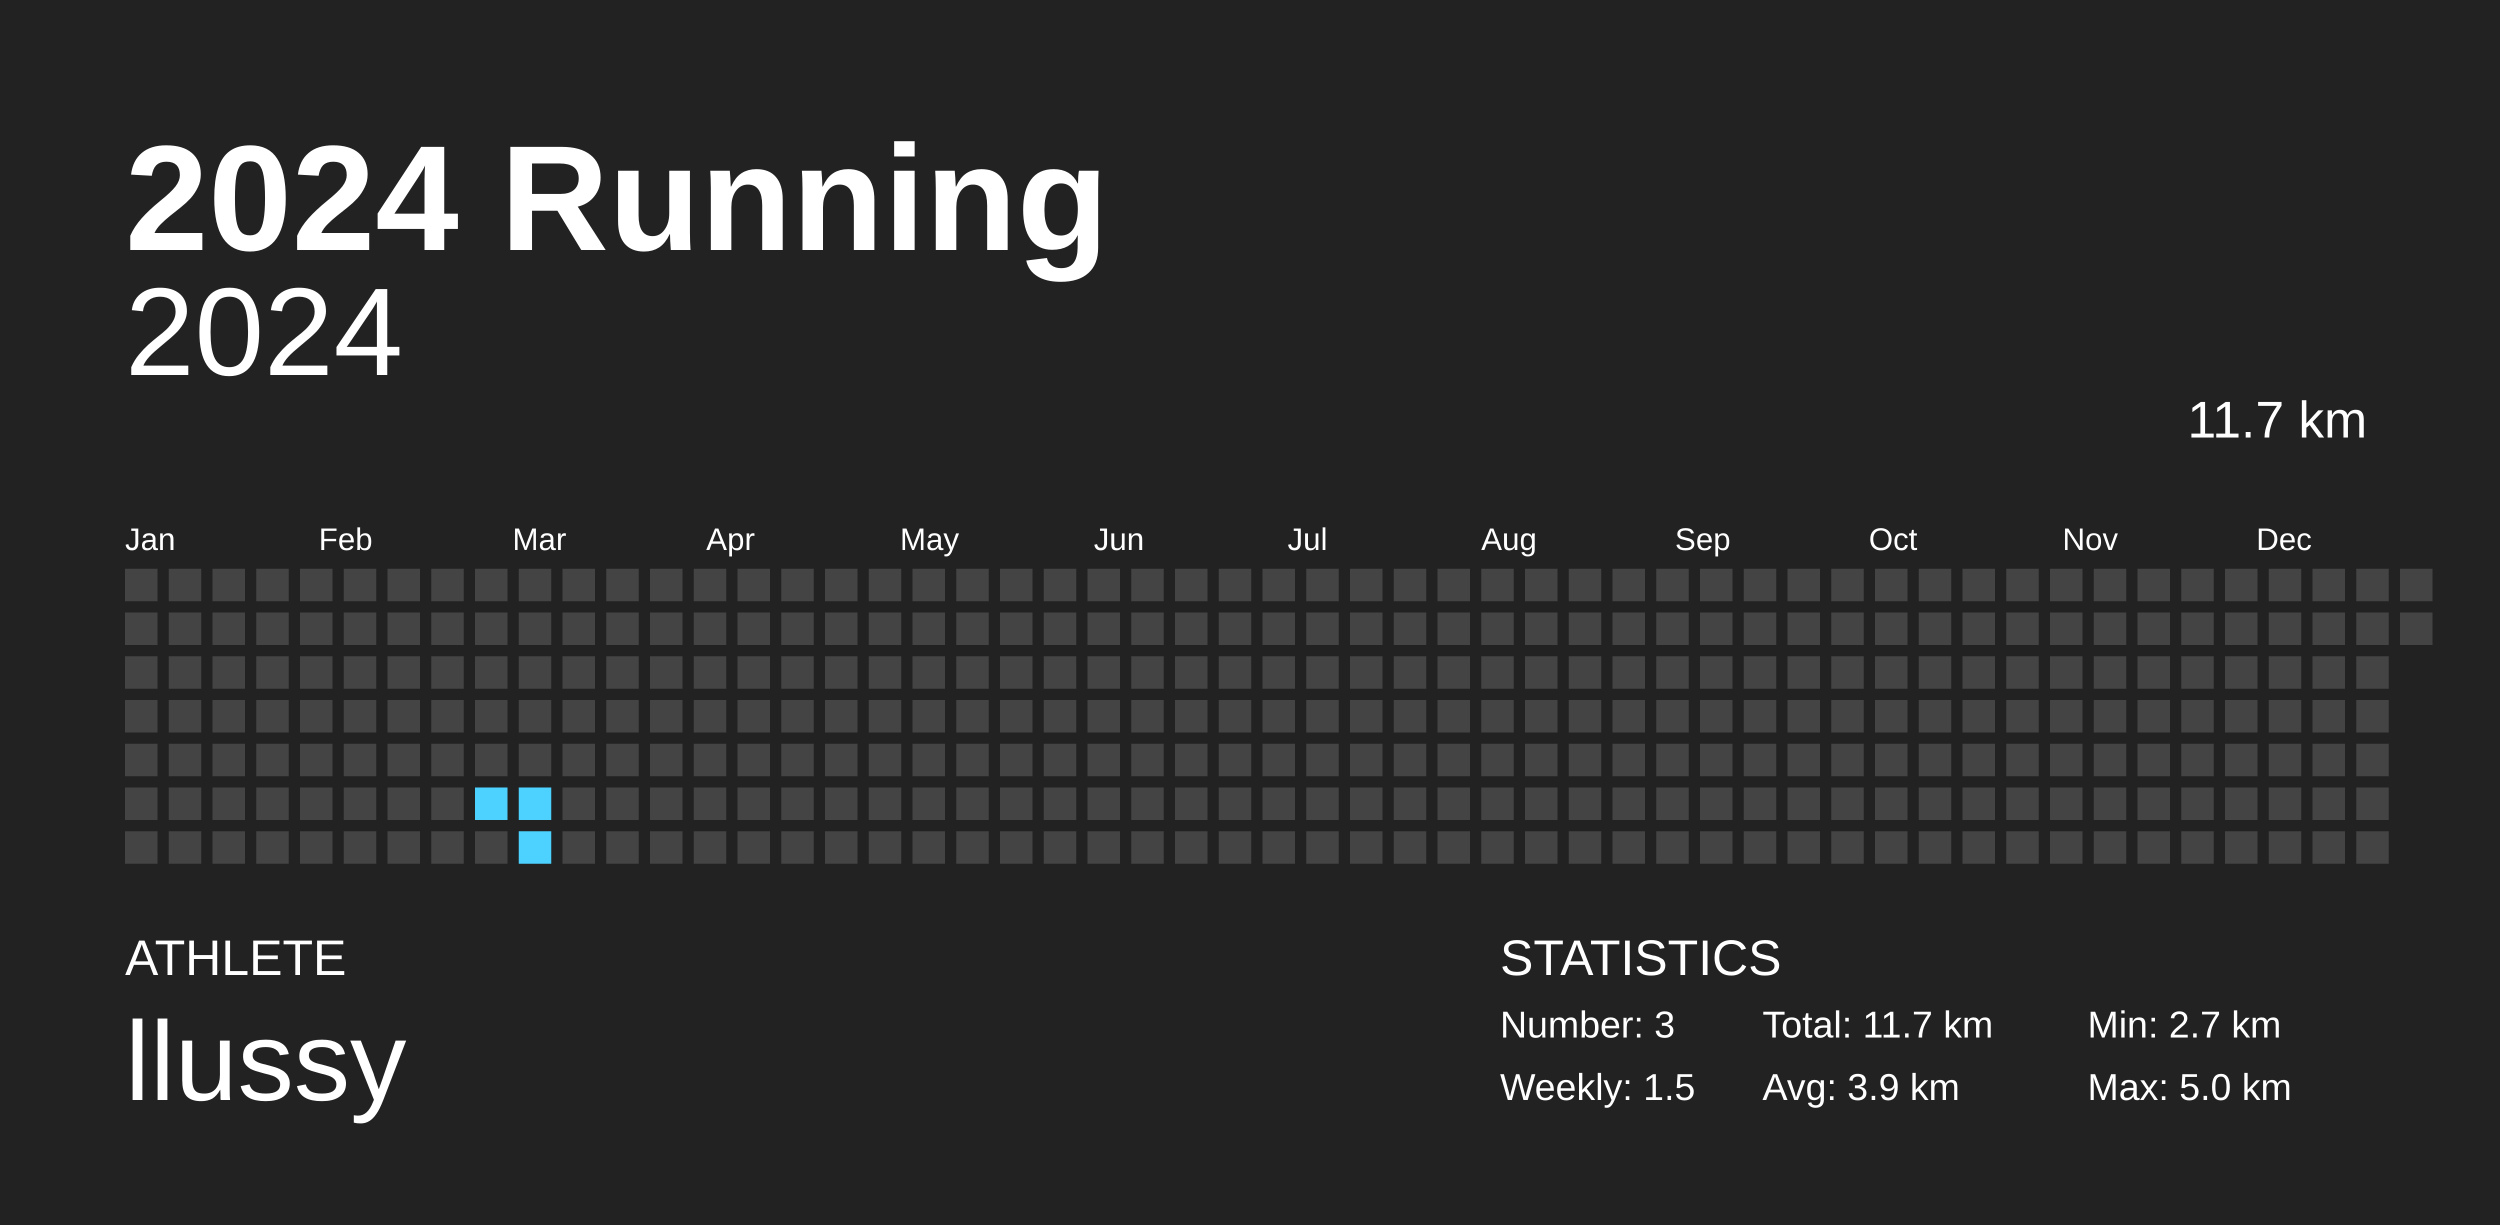
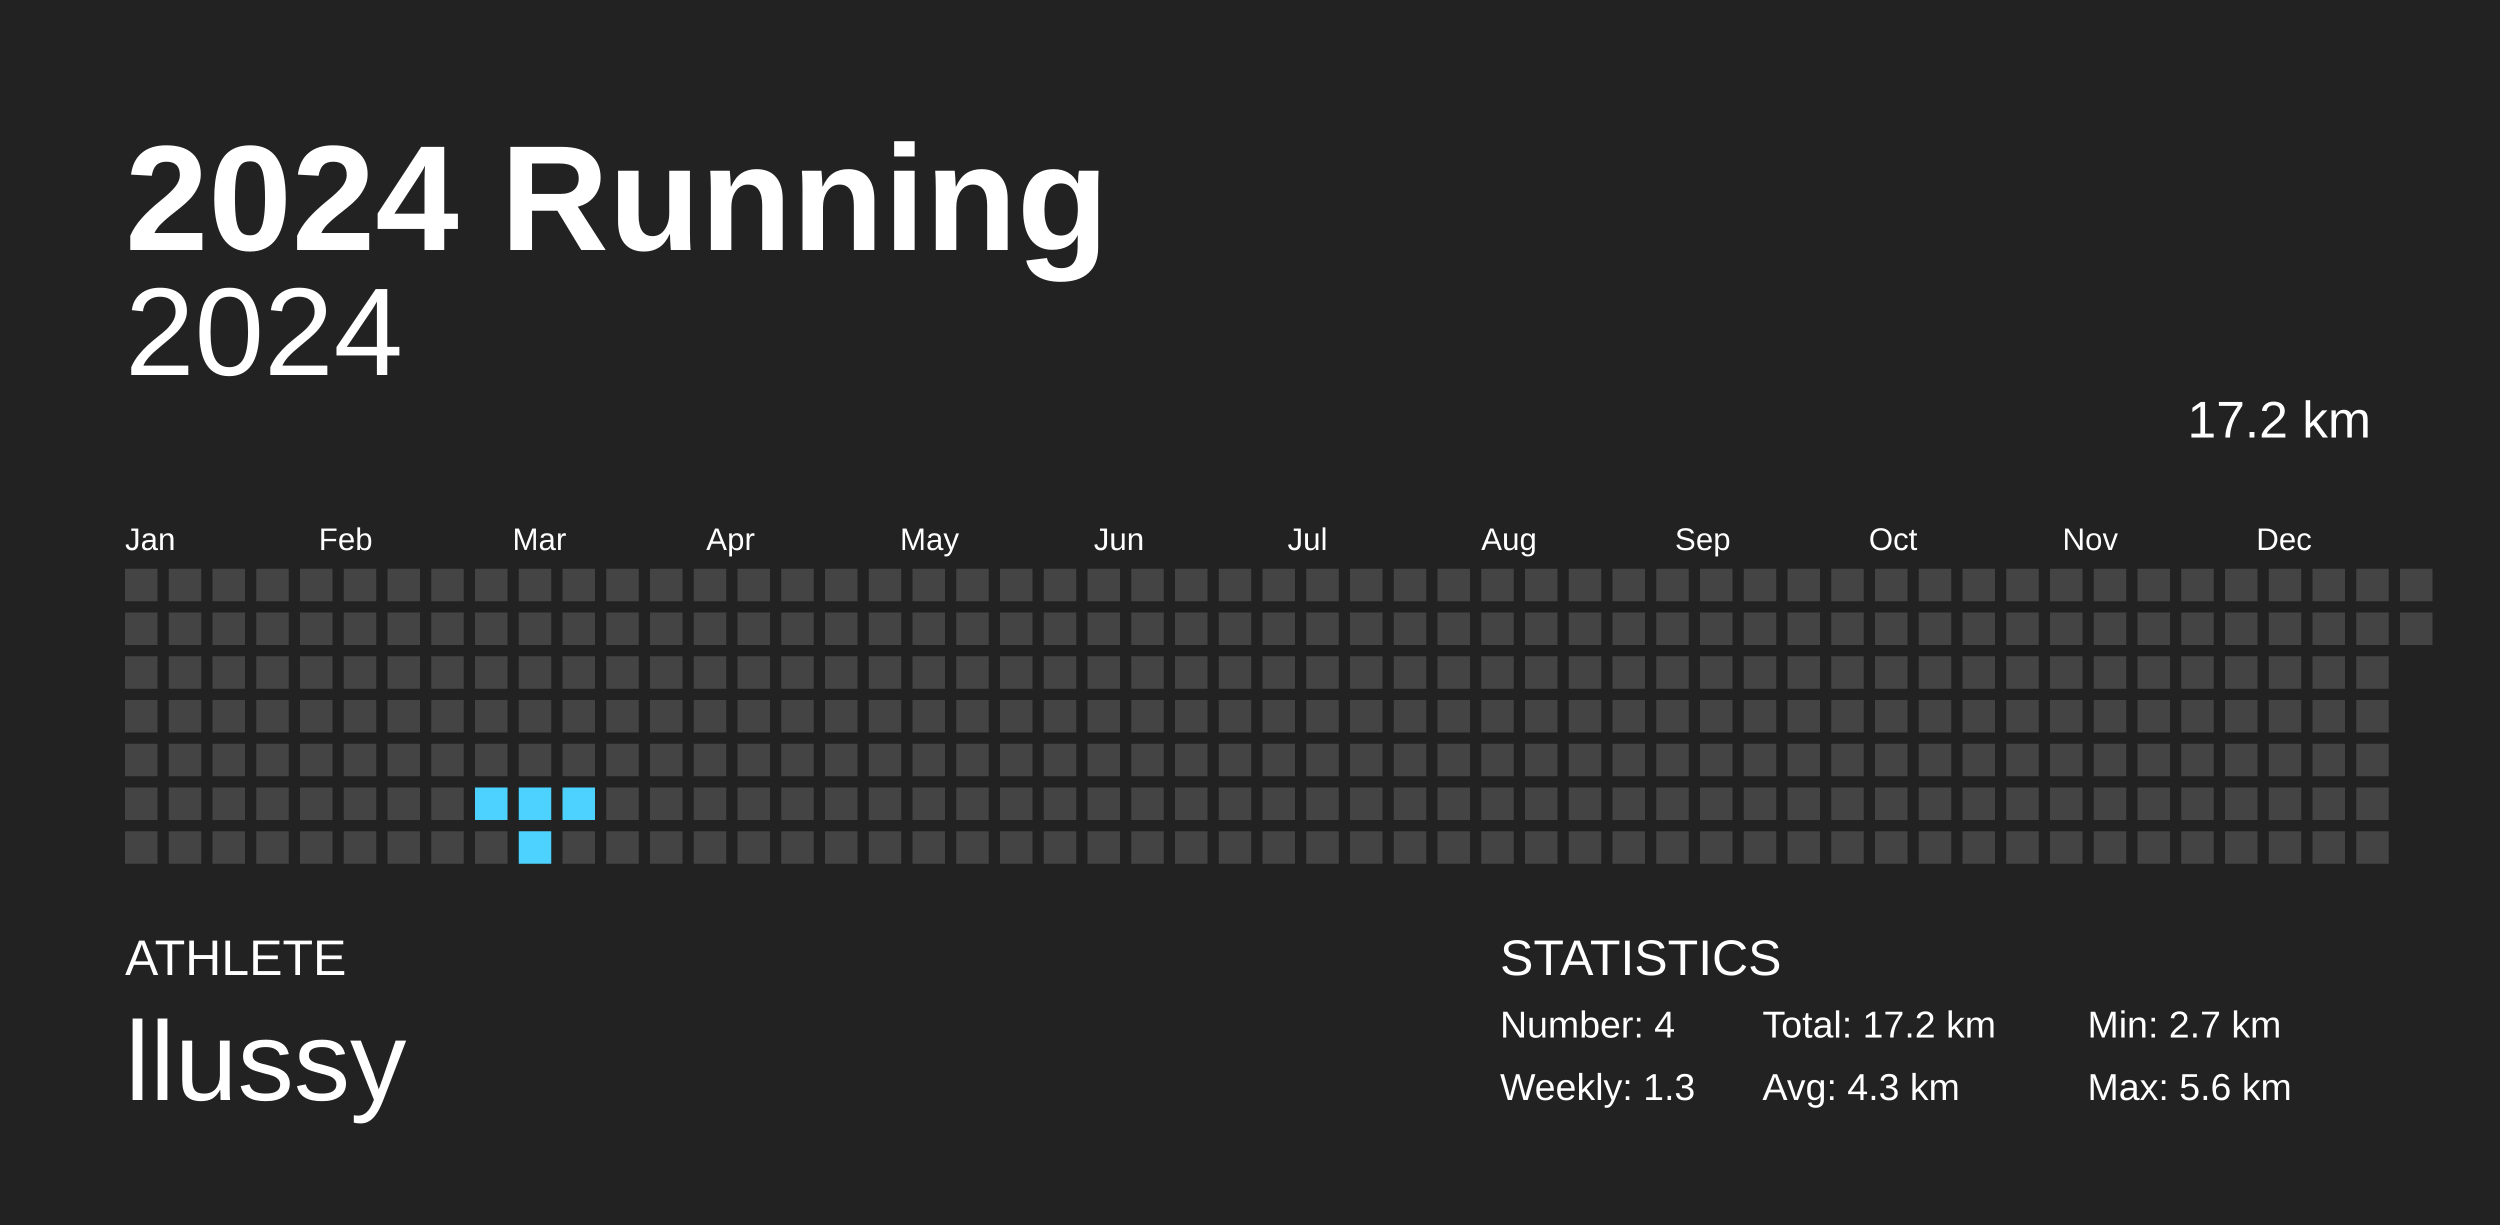
<svg xmlns="http://www.w3.org/2000/svg" baseProfile="full" height="98mm" version="1.1" viewBox="0,0,200,98" width="200mm">
  <defs />
  <rect fill="#222222" height="98" width="200" x="0" y="0" />
  <text fill="#FFFFFF" style="font-size:12px; font-family:Arial; font-weight:bold;" x="10" y="20">2024 Running</text>
  <text fill="#FFFFFF" style="font-size:4px; font-family:Arial" x="10" y="78">ATHLETE</text>
  <text fill="#FFFFFF" style="font-size:9px; font-family:Arial" x="10" y="88">llussy</text>
  <text fill="#FFFFFF" style="font-size:4px; font-family:Arial" x="120" y="78">STATISTICS</text>
-   <text fill="#FFFFFF" style="font-size:3px; font-family:Arial" x="120" y="83">Number: 3</text>
-   <text fill="#FFFFFF" style="font-size:3px; font-family:Arial" x="120" y="88">Weekly: 1.5</text>
-   <text fill="#FFFFFF" style="font-size:3px; font-family:Arial" x="141" y="83">Total: 11.7 km</text>
-   <text fill="#FFFFFF" style="font-size:3px; font-family:Arial" x="141" y="88">Avg: 3.9 km</text>
+   <text fill="#FFFFFF" style="font-size:3px; font-family:Arial" x="120" y="83">Number: 4</text>
+   <text fill="#FFFFFF" style="font-size:3px; font-family:Arial" x="120" y="88">Weekly: 1.3</text>
+   <text fill="#FFFFFF" style="font-size:3px; font-family:Arial" x="141" y="83">Total: 17.2 km</text>
+   <text fill="#FFFFFF" style="font-size:3px; font-family:Arial" x="141" y="88">Avg: 4.3 km</text>
  <text fill="#FFFFFF" style="font-size:3px; font-family:Arial" x="167" y="83">Min: 2.7 km</text>
-   <text fill="#FFFFFF" style="font-size:3px; font-family:Arial" x="167" y="88">Max: 5.0 km</text>
+   <text fill="#FFFFFF" style="font-size:3px; font-family:Arial" x="167" y="88">Max: 5.6 km</text>
  <text alignment-baseline="hanging" fill="#FFFFFF" style="font-size:10.0px; font-family:Arial;" x="10" y="30">2024</text>
-   <text alignment-baseline="hanging" fill="#FFFFFF" style="font-size:4.125px; font-family:Arial;" x="175" y="35">11.7 km</text>
+   <text alignment-baseline="hanging" fill="#FFFFFF" style="font-size:4.125px; font-family:Arial;" x="175" y="35">17.2 km</text>
  <text fill="#FFFFFF" style="font-size:2.5px; font-family:Arial" x="10.0" y="44">Jan</text>
  <text fill="#FFFFFF" style="font-size:2.5px; font-family:Arial" x="25.5" y="44">Feb</text>
  <text fill="#FFFFFF" style="font-size:2.5px; font-family:Arial" x="41.0" y="44">Mar</text>
  <text fill="#FFFFFF" style="font-size:2.5px; font-family:Arial" x="56.5" y="44">Apr</text>
  <text fill="#FFFFFF" style="font-size:2.5px; font-family:Arial" x="72.0" y="44">May</text>
  <text fill="#FFFFFF" style="font-size:2.5px; font-family:Arial" x="87.5" y="44">Jun</text>
  <text fill="#FFFFFF" style="font-size:2.5px; font-family:Arial" x="103.0" y="44">Jul</text>
  <text fill="#FFFFFF" style="font-size:2.5px; font-family:Arial" x="118.5" y="44">Aug</text>
  <text fill="#FFFFFF" style="font-size:2.5px; font-family:Arial" x="134.0" y="44">Sep</text>
  <text fill="#FFFFFF" style="font-size:2.5px; font-family:Arial" x="149.5" y="44">Oct</text>
  <text fill="#FFFFFF" style="font-size:2.5px; font-family:Arial" x="165.0" y="44">Nov</text>
  <text fill="#FFFFFF" style="font-size:2.5px; font-family:Arial" x="180.5" y="44">Dec</text>
  <rect fill="#444444" height="2.6" width="2.6" x="10.0" y="45.5" />
  <rect fill="#444444" height="2.6" width="2.6" x="10.0" y="49.0" />
  <rect fill="#444444" height="2.6" width="2.6" x="10.0" y="52.5" />
  <rect fill="#444444" height="2.6" width="2.6" x="10.0" y="56.0" />
  <rect fill="#444444" height="2.6" width="2.6" x="10.0" y="59.5" />
  <rect fill="#444444" height="2.6" width="2.6" x="10.0" y="63.0" />
  <rect fill="#444444" height="2.6" width="2.6" x="10.0" y="66.5" />
  <rect fill="#444444" height="2.6" width="2.6" x="13.5" y="45.5" />
  <rect fill="#444444" height="2.6" width="2.6" x="13.5" y="49.0" />
  <rect fill="#444444" height="2.6" width="2.6" x="13.5" y="52.5" />
  <rect fill="#444444" height="2.6" width="2.6" x="13.5" y="56.0" />
  <rect fill="#444444" height="2.6" width="2.6" x="13.5" y="59.5" />
  <rect fill="#444444" height="2.6" width="2.6" x="13.5" y="63.0" />
  <rect fill="#444444" height="2.6" width="2.6" x="13.5" y="66.5" />
  <rect fill="#444444" height="2.6" width="2.6" x="17.0" y="45.5" />
  <rect fill="#444444" height="2.6" width="2.6" x="17.0" y="49.0" />
  <rect fill="#444444" height="2.6" width="2.6" x="17.0" y="52.5" />
  <rect fill="#444444" height="2.6" width="2.6" x="17.0" y="56.0" />
  <rect fill="#444444" height="2.6" width="2.6" x="17.0" y="59.5" />
  <rect fill="#444444" height="2.6" width="2.6" x="17.0" y="63.0" />
  <rect fill="#444444" height="2.6" width="2.6" x="17.0" y="66.5" />
  <rect fill="#444444" height="2.6" width="2.6" x="20.5" y="45.5" />
  <rect fill="#444444" height="2.6" width="2.6" x="20.5" y="49.0" />
  <rect fill="#444444" height="2.6" width="2.6" x="20.5" y="52.5" />
  <rect fill="#444444" height="2.6" width="2.6" x="20.5" y="56.0" />
  <rect fill="#444444" height="2.6" width="2.6" x="20.5" y="59.5" />
  <rect fill="#444444" height="2.6" width="2.6" x="20.5" y="63.0" />
  <rect fill="#444444" height="2.6" width="2.6" x="20.5" y="66.5" />
  <rect fill="#444444" height="2.6" width="2.6" x="24.0" y="45.5" />
  <rect fill="#444444" height="2.6" width="2.6" x="24.0" y="49.0" />
  <rect fill="#444444" height="2.6" width="2.6" x="24.0" y="52.5" />
  <rect fill="#444444" height="2.6" width="2.6" x="24.0" y="56.0" />
  <rect fill="#444444" height="2.6" width="2.6" x="24.0" y="59.5" />
  <rect fill="#444444" height="2.6" width="2.6" x="24.0" y="63.0" />
  <rect fill="#444444" height="2.6" width="2.6" x="24.0" y="66.5" />
  <rect fill="#444444" height="2.6" width="2.6" x="27.5" y="45.5" />
  <rect fill="#444444" height="2.6" width="2.6" x="27.5" y="49.0" />
  <rect fill="#444444" height="2.6" width="2.6" x="27.5" y="52.5" />
  <rect fill="#444444" height="2.6" width="2.6" x="27.5" y="56.0" />
  <rect fill="#444444" height="2.6" width="2.6" x="27.5" y="59.5" />
  <rect fill="#444444" height="2.6" width="2.6" x="27.5" y="63.0" />
  <rect fill="#444444" height="2.6" width="2.6" x="27.5" y="66.5" />
  <rect fill="#444444" height="2.6" width="2.6" x="31.0" y="45.5" />
  <rect fill="#444444" height="2.6" width="2.6" x="31.0" y="49.0" />
  <rect fill="#444444" height="2.6" width="2.6" x="31.0" y="52.5" />
  <rect fill="#444444" height="2.6" width="2.6" x="31.0" y="56.0" />
  <rect fill="#444444" height="2.6" width="2.6" x="31.0" y="59.5" />
  <rect fill="#444444" height="2.6" width="2.6" x="31.0" y="63.0" />
  <rect fill="#444444" height="2.6" width="2.6" x="31.0" y="66.5" />
  <rect fill="#444444" height="2.6" width="2.6" x="34.5" y="45.5" />
  <rect fill="#444444" height="2.6" width="2.6" x="34.5" y="49.0" />
  <rect fill="#444444" height="2.6" width="2.6" x="34.5" y="52.5" />
  <rect fill="#444444" height="2.6" width="2.6" x="34.5" y="56.0" />
  <rect fill="#444444" height="2.6" width="2.6" x="34.5" y="59.5" />
  <rect fill="#444444" height="2.6" width="2.6" x="34.5" y="63.0" />
  <rect fill="#444444" height="2.6" width="2.6" x="34.5" y="66.5" />
  <rect fill="#444444" height="2.6" width="2.6" x="38.0" y="45.5" />
  <rect fill="#444444" height="2.6" width="2.6" x="38.0" y="49.0" />
  <rect fill="#444444" height="2.6" width="2.6" x="38.0" y="52.5" />
  <rect fill="#444444" height="2.6" width="2.6" x="38.0" y="56.0" />
  <rect fill="#444444" height="2.6" width="2.6" x="38.0" y="59.5" />
  <rect fill="#4dd2ff" height="2.6" width="2.6" x="38.0" y="63.0" />
  <rect fill="#444444" height="2.6" width="2.6" x="38.0" y="66.5" />
  <rect fill="#444444" height="2.6" width="2.6" x="41.5" y="45.5" />
  <rect fill="#444444" height="2.6" width="2.6" x="41.5" y="49.0" />
  <rect fill="#444444" height="2.6" width="2.6" x="41.5" y="52.5" />
  <rect fill="#444444" height="2.6" width="2.6" x="41.5" y="56.0" />
  <rect fill="#444444" height="2.6" width="2.6" x="41.5" y="59.5" />
  <rect fill="#4dd2ff" height="2.6" width="2.6" x="41.5" y="63.0" />
  <rect fill="#4dd2ff" height="2.6" width="2.6" x="41.5" y="66.5" />
  <rect fill="#444444" height="2.6" width="2.6" x="45.0" y="45.5" />
  <rect fill="#444444" height="2.6" width="2.6" x="45.0" y="49.0" />
  <rect fill="#444444" height="2.6" width="2.6" x="45.0" y="52.5" />
  <rect fill="#444444" height="2.6" width="2.6" x="45.0" y="56.0" />
  <rect fill="#444444" height="2.6" width="2.6" x="45.0" y="59.5" />
-   <rect fill="#444444" height="2.6" width="2.6" x="45.0" y="63.0" />
+   <rect fill="#4dd2ff" height="2.6" width="2.6" x="45.0" y="63.0" />
  <rect fill="#444444" height="2.6" width="2.6" x="45.0" y="66.5" />
  <rect fill="#444444" height="2.6" width="2.6" x="48.5" y="45.5" />
  <rect fill="#444444" height="2.6" width="2.6" x="48.5" y="49.0" />
  <rect fill="#444444" height="2.6" width="2.6" x="48.5" y="52.5" />
  <rect fill="#444444" height="2.6" width="2.6" x="48.5" y="56.0" />
  <rect fill="#444444" height="2.6" width="2.6" x="48.5" y="59.5" />
  <rect fill="#444444" height="2.6" width="2.6" x="48.5" y="63.0" />
  <rect fill="#444444" height="2.6" width="2.6" x="48.5" y="66.5" />
  <rect fill="#444444" height="2.6" width="2.6" x="52.0" y="45.5" />
  <rect fill="#444444" height="2.6" width="2.6" x="52.0" y="49.0" />
  <rect fill="#444444" height="2.6" width="2.6" x="52.0" y="52.5" />
  <rect fill="#444444" height="2.6" width="2.6" x="52.0" y="56.0" />
  <rect fill="#444444" height="2.6" width="2.6" x="52.0" y="59.5" />
  <rect fill="#444444" height="2.6" width="2.6" x="52.0" y="63.0" />
  <rect fill="#444444" height="2.6" width="2.6" x="52.0" y="66.5" />
  <rect fill="#444444" height="2.6" width="2.6" x="55.5" y="45.5" />
  <rect fill="#444444" height="2.6" width="2.6" x="55.5" y="49.0" />
  <rect fill="#444444" height="2.6" width="2.6" x="55.5" y="52.5" />
  <rect fill="#444444" height="2.6" width="2.6" x="55.5" y="56.0" />
  <rect fill="#444444" height="2.6" width="2.6" x="55.5" y="59.5" />
  <rect fill="#444444" height="2.6" width="2.6" x="55.5" y="63.0" />
  <rect fill="#444444" height="2.6" width="2.6" x="55.5" y="66.5" />
  <rect fill="#444444" height="2.6" width="2.6" x="59.0" y="45.5" />
  <rect fill="#444444" height="2.6" width="2.6" x="59.0" y="49.0" />
  <rect fill="#444444" height="2.6" width="2.6" x="59.0" y="52.5" />
  <rect fill="#444444" height="2.6" width="2.6" x="59.0" y="56.0" />
  <rect fill="#444444" height="2.6" width="2.6" x="59.0" y="59.5" />
  <rect fill="#444444" height="2.6" width="2.6" x="59.0" y="63.0" />
  <rect fill="#444444" height="2.6" width="2.6" x="59.0" y="66.5" />
  <rect fill="#444444" height="2.6" width="2.6" x="62.5" y="45.5" />
  <rect fill="#444444" height="2.6" width="2.6" x="62.5" y="49.0" />
  <rect fill="#444444" height="2.6" width="2.6" x="62.5" y="52.5" />
  <rect fill="#444444" height="2.6" width="2.6" x="62.5" y="56.0" />
  <rect fill="#444444" height="2.6" width="2.6" x="62.5" y="59.5" />
  <rect fill="#444444" height="2.6" width="2.6" x="62.5" y="63.0" />
  <rect fill="#444444" height="2.6" width="2.6" x="62.5" y="66.5" />
  <rect fill="#444444" height="2.6" width="2.6" x="66.0" y="45.5" />
  <rect fill="#444444" height="2.6" width="2.6" x="66.0" y="49.0" />
  <rect fill="#444444" height="2.6" width="2.6" x="66.0" y="52.5" />
  <rect fill="#444444" height="2.6" width="2.6" x="66.0" y="56.0" />
  <rect fill="#444444" height="2.6" width="2.6" x="66.0" y="59.5" />
  <rect fill="#444444" height="2.6" width="2.6" x="66.0" y="63.0" />
  <rect fill="#444444" height="2.6" width="2.6" x="66.0" y="66.5" />
  <rect fill="#444444" height="2.6" width="2.6" x="69.5" y="45.5" />
  <rect fill="#444444" height="2.6" width="2.6" x="69.5" y="49.0" />
  <rect fill="#444444" height="2.6" width="2.6" x="69.5" y="52.5" />
  <rect fill="#444444" height="2.6" width="2.6" x="69.5" y="56.0" />
  <rect fill="#444444" height="2.6" width="2.6" x="69.5" y="59.5" />
  <rect fill="#444444" height="2.6" width="2.6" x="69.5" y="63.0" />
  <rect fill="#444444" height="2.6" width="2.6" x="69.5" y="66.5" />
  <rect fill="#444444" height="2.6" width="2.6" x="73.0" y="45.5" />
  <rect fill="#444444" height="2.6" width="2.6" x="73.0" y="49.0" />
  <rect fill="#444444" height="2.6" width="2.6" x="73.0" y="52.5" />
  <rect fill="#444444" height="2.6" width="2.6" x="73.0" y="56.0" />
  <rect fill="#444444" height="2.6" width="2.6" x="73.0" y="59.5" />
  <rect fill="#444444" height="2.6" width="2.6" x="73.0" y="63.0" />
  <rect fill="#444444" height="2.6" width="2.6" x="73.0" y="66.5" />
  <rect fill="#444444" height="2.6" width="2.6" x="76.5" y="45.5" />
  <rect fill="#444444" height="2.6" width="2.6" x="76.5" y="49.0" />
  <rect fill="#444444" height="2.6" width="2.6" x="76.5" y="52.5" />
  <rect fill="#444444" height="2.6" width="2.6" x="76.5" y="56.0" />
  <rect fill="#444444" height="2.6" width="2.6" x="76.5" y="59.5" />
  <rect fill="#444444" height="2.6" width="2.6" x="76.5" y="63.0" />
  <rect fill="#444444" height="2.6" width="2.6" x="76.5" y="66.5" />
  <rect fill="#444444" height="2.6" width="2.6" x="80.0" y="45.5" />
  <rect fill="#444444" height="2.6" width="2.6" x="80.0" y="49.0" />
  <rect fill="#444444" height="2.6" width="2.6" x="80.0" y="52.5" />
  <rect fill="#444444" height="2.6" width="2.6" x="80.0" y="56.0" />
  <rect fill="#444444" height="2.6" width="2.6" x="80.0" y="59.5" />
  <rect fill="#444444" height="2.6" width="2.6" x="80.0" y="63.0" />
  <rect fill="#444444" height="2.6" width="2.6" x="80.0" y="66.5" />
  <rect fill="#444444" height="2.6" width="2.6" x="83.5" y="45.5" />
  <rect fill="#444444" height="2.6" width="2.6" x="83.5" y="49.0" />
  <rect fill="#444444" height="2.6" width="2.6" x="83.5" y="52.5" />
  <rect fill="#444444" height="2.6" width="2.6" x="83.5" y="56.0" />
  <rect fill="#444444" height="2.6" width="2.6" x="83.5" y="59.5" />
  <rect fill="#444444" height="2.6" width="2.6" x="83.5" y="63.0" />
  <rect fill="#444444" height="2.6" width="2.6" x="83.5" y="66.5" />
  <rect fill="#444444" height="2.6" width="2.6" x="87.0" y="45.5" />
  <rect fill="#444444" height="2.6" width="2.6" x="87.0" y="49.0" />
  <rect fill="#444444" height="2.6" width="2.6" x="87.0" y="52.5" />
  <rect fill="#444444" height="2.6" width="2.6" x="87.0" y="56.0" />
  <rect fill="#444444" height="2.6" width="2.6" x="87.0" y="59.5" />
  <rect fill="#444444" height="2.6" width="2.6" x="87.0" y="63.0" />
  <rect fill="#444444" height="2.6" width="2.6" x="87.0" y="66.5" />
  <rect fill="#444444" height="2.6" width="2.6" x="90.5" y="45.5" />
  <rect fill="#444444" height="2.6" width="2.6" x="90.5" y="49.0" />
  <rect fill="#444444" height="2.6" width="2.6" x="90.5" y="52.5" />
  <rect fill="#444444" height="2.6" width="2.6" x="90.5" y="56.0" />
  <rect fill="#444444" height="2.6" width="2.6" x="90.5" y="59.5" />
  <rect fill="#444444" height="2.6" width="2.6" x="90.5" y="63.0" />
  <rect fill="#444444" height="2.6" width="2.6" x="90.5" y="66.5" />
  <rect fill="#444444" height="2.6" width="2.6" x="94.0" y="45.5" />
  <rect fill="#444444" height="2.6" width="2.6" x="94.0" y="49.0" />
  <rect fill="#444444" height="2.6" width="2.6" x="94.0" y="52.5" />
  <rect fill="#444444" height="2.6" width="2.6" x="94.0" y="56.0" />
  <rect fill="#444444" height="2.6" width="2.6" x="94.0" y="59.5" />
  <rect fill="#444444" height="2.6" width="2.6" x="94.0" y="63.0" />
  <rect fill="#444444" height="2.6" width="2.6" x="94.0" y="66.5" />
  <rect fill="#444444" height="2.6" width="2.6" x="97.5" y="45.5" />
  <rect fill="#444444" height="2.6" width="2.6" x="97.5" y="49.0" />
  <rect fill="#444444" height="2.6" width="2.6" x="97.5" y="52.5" />
  <rect fill="#444444" height="2.6" width="2.6" x="97.5" y="56.0" />
  <rect fill="#444444" height="2.6" width="2.6" x="97.5" y="59.5" />
  <rect fill="#444444" height="2.6" width="2.6" x="97.5" y="63.0" />
  <rect fill="#444444" height="2.6" width="2.6" x="97.5" y="66.5" />
  <rect fill="#444444" height="2.6" width="2.6" x="101.0" y="45.5" />
  <rect fill="#444444" height="2.6" width="2.6" x="101.0" y="49.0" />
  <rect fill="#444444" height="2.6" width="2.6" x="101.0" y="52.5" />
  <rect fill="#444444" height="2.6" width="2.6" x="101.0" y="56.0" />
  <rect fill="#444444" height="2.6" width="2.6" x="101.0" y="59.5" />
  <rect fill="#444444" height="2.6" width="2.6" x="101.0" y="63.0" />
  <rect fill="#444444" height="2.6" width="2.6" x="101.0" y="66.5" />
  <rect fill="#444444" height="2.6" width="2.6" x="104.5" y="45.5" />
  <rect fill="#444444" height="2.6" width="2.6" x="104.5" y="49.0" />
  <rect fill="#444444" height="2.6" width="2.6" x="104.5" y="52.5" />
  <rect fill="#444444" height="2.6" width="2.6" x="104.5" y="56.0" />
  <rect fill="#444444" height="2.6" width="2.6" x="104.5" y="59.5" />
  <rect fill="#444444" height="2.6" width="2.6" x="104.5" y="63.0" />
  <rect fill="#444444" height="2.6" width="2.6" x="104.5" y="66.5" />
  <rect fill="#444444" height="2.6" width="2.6" x="108.0" y="45.5" />
  <rect fill="#444444" height="2.6" width="2.6" x="108.0" y="49.0" />
  <rect fill="#444444" height="2.6" width="2.6" x="108.0" y="52.5" />
  <rect fill="#444444" height="2.6" width="2.6" x="108.0" y="56.0" />
  <rect fill="#444444" height="2.6" width="2.6" x="108.0" y="59.5" />
  <rect fill="#444444" height="2.6" width="2.6" x="108.0" y="63.0" />
  <rect fill="#444444" height="2.6" width="2.6" x="108.0" y="66.5" />
  <rect fill="#444444" height="2.6" width="2.6" x="111.5" y="45.5" />
  <rect fill="#444444" height="2.6" width="2.6" x="111.5" y="49.0" />
  <rect fill="#444444" height="2.6" width="2.6" x="111.5" y="52.5" />
  <rect fill="#444444" height="2.6" width="2.6" x="111.5" y="56.0" />
  <rect fill="#444444" height="2.6" width="2.6" x="111.5" y="59.5" />
  <rect fill="#444444" height="2.6" width="2.6" x="111.5" y="63.0" />
  <rect fill="#444444" height="2.6" width="2.6" x="111.5" y="66.5" />
  <rect fill="#444444" height="2.6" width="2.6" x="115.0" y="45.5" />
  <rect fill="#444444" height="2.6" width="2.6" x="115.0" y="49.0" />
  <rect fill="#444444" height="2.6" width="2.6" x="115.0" y="52.5" />
  <rect fill="#444444" height="2.6" width="2.6" x="115.0" y="56.0" />
  <rect fill="#444444" height="2.6" width="2.6" x="115.0" y="59.5" />
  <rect fill="#444444" height="2.6" width="2.6" x="115.0" y="63.0" />
  <rect fill="#444444" height="2.6" width="2.6" x="115.0" y="66.5" />
  <rect fill="#444444" height="2.6" width="2.6" x="118.5" y="45.5" />
  <rect fill="#444444" height="2.6" width="2.6" x="118.5" y="49.0" />
  <rect fill="#444444" height="2.6" width="2.6" x="118.5" y="52.5" />
  <rect fill="#444444" height="2.6" width="2.6" x="118.5" y="56.0" />
  <rect fill="#444444" height="2.6" width="2.6" x="118.5" y="59.5" />
  <rect fill="#444444" height="2.6" width="2.6" x="118.5" y="63.0" />
  <rect fill="#444444" height="2.6" width="2.6" x="118.5" y="66.5" />
  <rect fill="#444444" height="2.6" width="2.6" x="122.0" y="45.5" />
  <rect fill="#444444" height="2.6" width="2.6" x="122.0" y="49.0" />
  <rect fill="#444444" height="2.6" width="2.6" x="122.0" y="52.5" />
  <rect fill="#444444" height="2.6" width="2.6" x="122.0" y="56.0" />
  <rect fill="#444444" height="2.6" width="2.6" x="122.0" y="59.5" />
  <rect fill="#444444" height="2.6" width="2.6" x="122.0" y="63.0" />
  <rect fill="#444444" height="2.6" width="2.6" x="122.0" y="66.5" />
  <rect fill="#444444" height="2.6" width="2.6" x="125.5" y="45.5" />
  <rect fill="#444444" height="2.6" width="2.6" x="125.5" y="49.0" />
  <rect fill="#444444" height="2.6" width="2.6" x="125.5" y="52.5" />
  <rect fill="#444444" height="2.6" width="2.6" x="125.5" y="56.0" />
  <rect fill="#444444" height="2.6" width="2.6" x="125.5" y="59.5" />
  <rect fill="#444444" height="2.6" width="2.6" x="125.5" y="63.0" />
  <rect fill="#444444" height="2.6" width="2.6" x="125.5" y="66.5" />
  <rect fill="#444444" height="2.6" width="2.6" x="129.0" y="45.5" />
  <rect fill="#444444" height="2.6" width="2.6" x="129.0" y="49.0" />
  <rect fill="#444444" height="2.6" width="2.6" x="129.0" y="52.5" />
  <rect fill="#444444" height="2.6" width="2.6" x="129.0" y="56.0" />
  <rect fill="#444444" height="2.6" width="2.6" x="129.0" y="59.5" />
  <rect fill="#444444" height="2.6" width="2.6" x="129.0" y="63.0" />
  <rect fill="#444444" height="2.6" width="2.6" x="129.0" y="66.5" />
  <rect fill="#444444" height="2.6" width="2.6" x="132.5" y="45.5" />
  <rect fill="#444444" height="2.6" width="2.6" x="132.5" y="49.0" />
  <rect fill="#444444" height="2.6" width="2.6" x="132.5" y="52.5" />
  <rect fill="#444444" height="2.6" width="2.6" x="132.5" y="56.0" />
  <rect fill="#444444" height="2.6" width="2.6" x="132.5" y="59.5" />
  <rect fill="#444444" height="2.6" width="2.6" x="132.5" y="63.0" />
  <rect fill="#444444" height="2.6" width="2.6" x="132.5" y="66.5" />
  <rect fill="#444444" height="2.6" width="2.6" x="136.0" y="45.5" />
  <rect fill="#444444" height="2.6" width="2.6" x="136.0" y="49.0" />
  <rect fill="#444444" height="2.6" width="2.6" x="136.0" y="52.5" />
  <rect fill="#444444" height="2.6" width="2.6" x="136.0" y="56.0" />
  <rect fill="#444444" height="2.6" width="2.6" x="136.0" y="59.5" />
  <rect fill="#444444" height="2.6" width="2.6" x="136.0" y="63.0" />
  <rect fill="#444444" height="2.6" width="2.6" x="136.0" y="66.5" />
  <rect fill="#444444" height="2.6" width="2.6" x="139.5" y="45.5" />
  <rect fill="#444444" height="2.6" width="2.6" x="139.5" y="49.0" />
  <rect fill="#444444" height="2.6" width="2.6" x="139.5" y="52.5" />
  <rect fill="#444444" height="2.6" width="2.6" x="139.5" y="56.0" />
  <rect fill="#444444" height="2.6" width="2.6" x="139.5" y="59.5" />
  <rect fill="#444444" height="2.6" width="2.6" x="139.5" y="63.0" />
  <rect fill="#444444" height="2.6" width="2.6" x="139.5" y="66.5" />
  <rect fill="#444444" height="2.6" width="2.6" x="143.0" y="45.5" />
  <rect fill="#444444" height="2.6" width="2.6" x="143.0" y="49.0" />
  <rect fill="#444444" height="2.6" width="2.6" x="143.0" y="52.5" />
  <rect fill="#444444" height="2.6" width="2.6" x="143.0" y="56.0" />
  <rect fill="#444444" height="2.6" width="2.6" x="143.0" y="59.5" />
  <rect fill="#444444" height="2.6" width="2.6" x="143.0" y="63.0" />
  <rect fill="#444444" height="2.6" width="2.6" x="143.0" y="66.5" />
  <rect fill="#444444" height="2.6" width="2.6" x="146.5" y="45.5" />
  <rect fill="#444444" height="2.6" width="2.6" x="146.5" y="49.0" />
  <rect fill="#444444" height="2.6" width="2.6" x="146.5" y="52.5" />
  <rect fill="#444444" height="2.6" width="2.6" x="146.5" y="56.0" />
  <rect fill="#444444" height="2.6" width="2.6" x="146.5" y="59.5" />
  <rect fill="#444444" height="2.6" width="2.6" x="146.5" y="63.0" />
  <rect fill="#444444" height="2.6" width="2.6" x="146.5" y="66.5" />
  <rect fill="#444444" height="2.6" width="2.6" x="150.0" y="45.5" />
  <rect fill="#444444" height="2.6" width="2.6" x="150.0" y="49.0" />
  <rect fill="#444444" height="2.6" width="2.6" x="150.0" y="52.5" />
  <rect fill="#444444" height="2.6" width="2.6" x="150.0" y="56.0" />
  <rect fill="#444444" height="2.6" width="2.6" x="150.0" y="59.5" />
  <rect fill="#444444" height="2.6" width="2.6" x="150.0" y="63.0" />
  <rect fill="#444444" height="2.6" width="2.6" x="150.0" y="66.5" />
  <rect fill="#444444" height="2.6" width="2.6" x="153.5" y="45.5" />
  <rect fill="#444444" height="2.6" width="2.6" x="153.5" y="49.0" />
  <rect fill="#444444" height="2.6" width="2.6" x="153.5" y="52.5" />
  <rect fill="#444444" height="2.6" width="2.6" x="153.5" y="56.0" />
  <rect fill="#444444" height="2.6" width="2.6" x="153.5" y="59.5" />
  <rect fill="#444444" height="2.6" width="2.6" x="153.5" y="63.0" />
  <rect fill="#444444" height="2.6" width="2.6" x="153.5" y="66.5" />
  <rect fill="#444444" height="2.6" width="2.6" x="157.0" y="45.5" />
  <rect fill="#444444" height="2.6" width="2.6" x="157.0" y="49.0" />
  <rect fill="#444444" height="2.6" width="2.6" x="157.0" y="52.5" />
  <rect fill="#444444" height="2.6" width="2.6" x="157.0" y="56.0" />
  <rect fill="#444444" height="2.6" width="2.6" x="157.0" y="59.5" />
  <rect fill="#444444" height="2.6" width="2.6" x="157.0" y="63.0" />
  <rect fill="#444444" height="2.6" width="2.6" x="157.0" y="66.5" />
  <rect fill="#444444" height="2.6" width="2.6" x="160.5" y="45.5" />
  <rect fill="#444444" height="2.6" width="2.6" x="160.5" y="49.0" />
  <rect fill="#444444" height="2.6" width="2.6" x="160.5" y="52.5" />
  <rect fill="#444444" height="2.6" width="2.6" x="160.5" y="56.0" />
  <rect fill="#444444" height="2.6" width="2.6" x="160.5" y="59.5" />
  <rect fill="#444444" height="2.6" width="2.6" x="160.5" y="63.0" />
  <rect fill="#444444" height="2.6" width="2.6" x="160.5" y="66.5" />
  <rect fill="#444444" height="2.6" width="2.6" x="164.0" y="45.5" />
  <rect fill="#444444" height="2.6" width="2.6" x="164.0" y="49.0" />
  <rect fill="#444444" height="2.6" width="2.6" x="164.0" y="52.5" />
  <rect fill="#444444" height="2.6" width="2.6" x="164.0" y="56.0" />
  <rect fill="#444444" height="2.6" width="2.6" x="164.0" y="59.5" />
  <rect fill="#444444" height="2.6" width="2.6" x="164.0" y="63.0" />
  <rect fill="#444444" height="2.6" width="2.6" x="164.0" y="66.5" />
  <rect fill="#444444" height="2.6" width="2.6" x="167.5" y="45.5" />
  <rect fill="#444444" height="2.6" width="2.6" x="167.5" y="49.0" />
  <rect fill="#444444" height="2.6" width="2.6" x="167.5" y="52.5" />
  <rect fill="#444444" height="2.6" width="2.6" x="167.5" y="56.0" />
  <rect fill="#444444" height="2.6" width="2.6" x="167.5" y="59.5" />
  <rect fill="#444444" height="2.6" width="2.6" x="167.5" y="63.0" />
  <rect fill="#444444" height="2.6" width="2.6" x="167.5" y="66.5" />
  <rect fill="#444444" height="2.6" width="2.6" x="171.0" y="45.5" />
  <rect fill="#444444" height="2.6" width="2.6" x="171.0" y="49.0" />
  <rect fill="#444444" height="2.6" width="2.6" x="171.0" y="52.5" />
  <rect fill="#444444" height="2.6" width="2.6" x="171.0" y="56.0" />
  <rect fill="#444444" height="2.6" width="2.6" x="171.0" y="59.5" />
  <rect fill="#444444" height="2.6" width="2.6" x="171.0" y="63.0" />
  <rect fill="#444444" height="2.6" width="2.6" x="171.0" y="66.5" />
  <rect fill="#444444" height="2.6" width="2.6" x="174.5" y="45.5" />
  <rect fill="#444444" height="2.6" width="2.6" x="174.5" y="49.0" />
  <rect fill="#444444" height="2.6" width="2.6" x="174.5" y="52.5" />
  <rect fill="#444444" height="2.6" width="2.6" x="174.5" y="56.0" />
  <rect fill="#444444" height="2.6" width="2.6" x="174.5" y="59.5" />
  <rect fill="#444444" height="2.6" width="2.6" x="174.5" y="63.0" />
  <rect fill="#444444" height="2.6" width="2.6" x="174.5" y="66.5" />
  <rect fill="#444444" height="2.6" width="2.6" x="178.0" y="45.5" />
  <rect fill="#444444" height="2.6" width="2.6" x="178.0" y="49.0" />
  <rect fill="#444444" height="2.6" width="2.6" x="178.0" y="52.5" />
  <rect fill="#444444" height="2.6" width="2.6" x="178.0" y="56.0" />
  <rect fill="#444444" height="2.6" width="2.6" x="178.0" y="59.5" />
  <rect fill="#444444" height="2.6" width="2.6" x="178.0" y="63.0" />
  <rect fill="#444444" height="2.6" width="2.6" x="178.0" y="66.5" />
  <rect fill="#444444" height="2.6" width="2.6" x="181.5" y="45.5" />
  <rect fill="#444444" height="2.6" width="2.6" x="181.5" y="49.0" />
  <rect fill="#444444" height="2.6" width="2.6" x="181.5" y="52.5" />
  <rect fill="#444444" height="2.6" width="2.6" x="181.5" y="56.0" />
  <rect fill="#444444" height="2.6" width="2.6" x="181.5" y="59.5" />
  <rect fill="#444444" height="2.6" width="2.6" x="181.5" y="63.0" />
  <rect fill="#444444" height="2.6" width="2.6" x="181.5" y="66.5" />
  <rect fill="#444444" height="2.6" width="2.6" x="185.0" y="45.5" />
  <rect fill="#444444" height="2.6" width="2.6" x="185.0" y="49.0" />
  <rect fill="#444444" height="2.6" width="2.6" x="185.0" y="52.5" />
  <rect fill="#444444" height="2.6" width="2.6" x="185.0" y="56.0" />
  <rect fill="#444444" height="2.6" width="2.6" x="185.0" y="59.5" />
  <rect fill="#444444" height="2.6" width="2.6" x="185.0" y="63.0" />
  <rect fill="#444444" height="2.6" width="2.6" x="185.0" y="66.5" />
  <rect fill="#444444" height="2.6" width="2.6" x="188.5" y="45.5" />
  <rect fill="#444444" height="2.6" width="2.6" x="188.5" y="49.0" />
  <rect fill="#444444" height="2.6" width="2.6" x="188.5" y="52.5" />
  <rect fill="#444444" height="2.6" width="2.6" x="188.5" y="56.0" />
  <rect fill="#444444" height="2.6" width="2.6" x="188.5" y="59.5" />
  <rect fill="#444444" height="2.6" width="2.6" x="188.5" y="63.0" />
  <rect fill="#444444" height="2.6" width="2.6" x="188.5" y="66.5" />
  <rect fill="#444444" height="2.6" width="2.6" x="192.0" y="45.5" />
  <rect fill="#444444" height="2.6" width="2.6" x="192.0" y="49.0" />
</svg>
